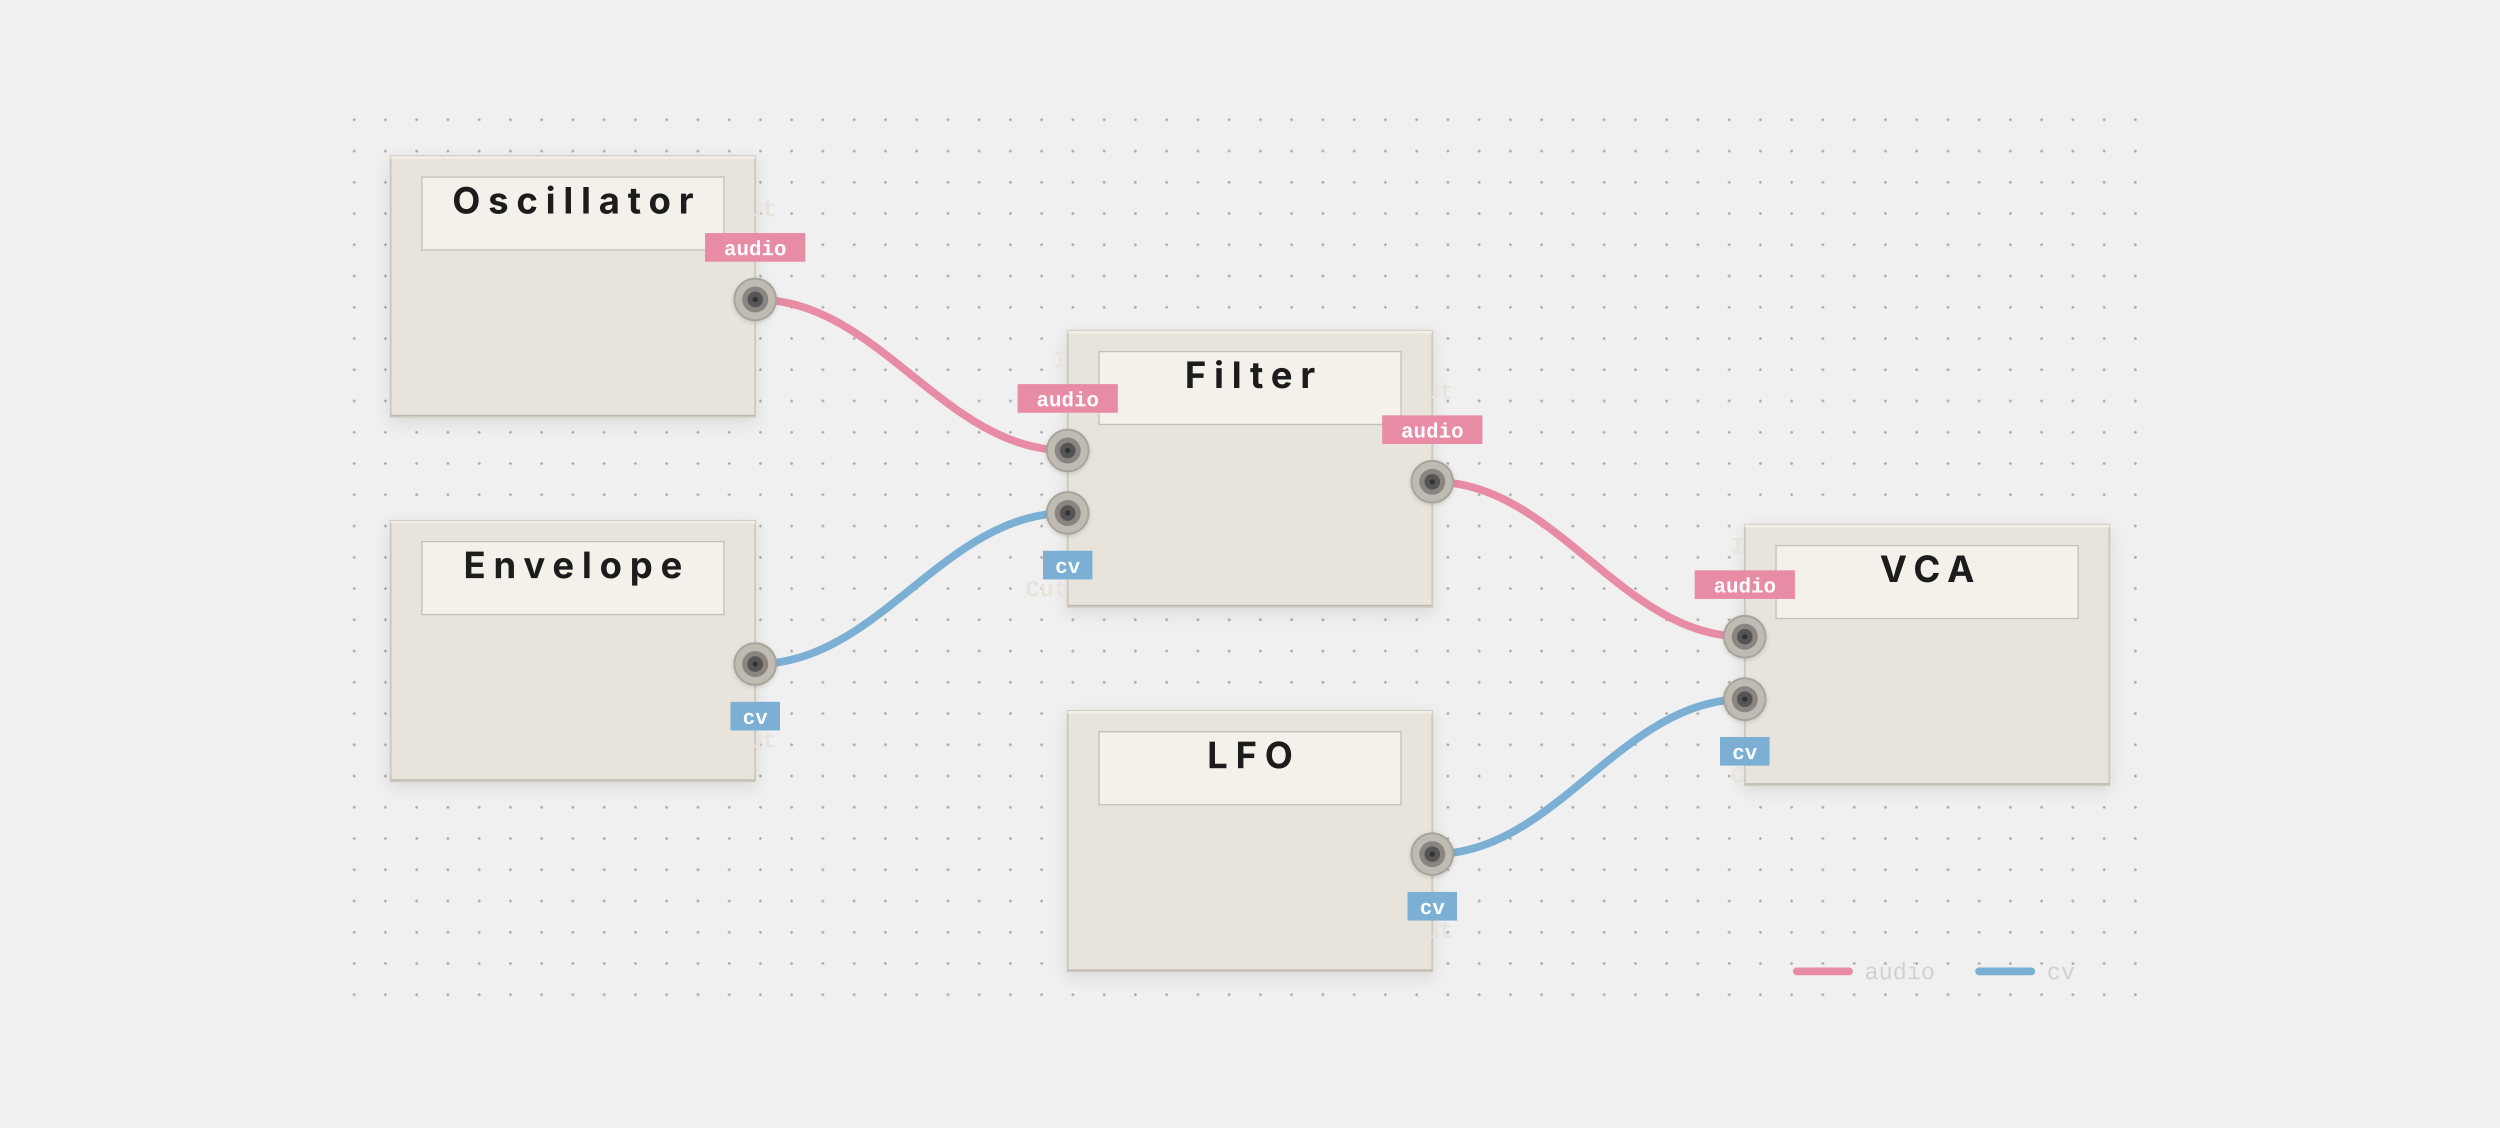
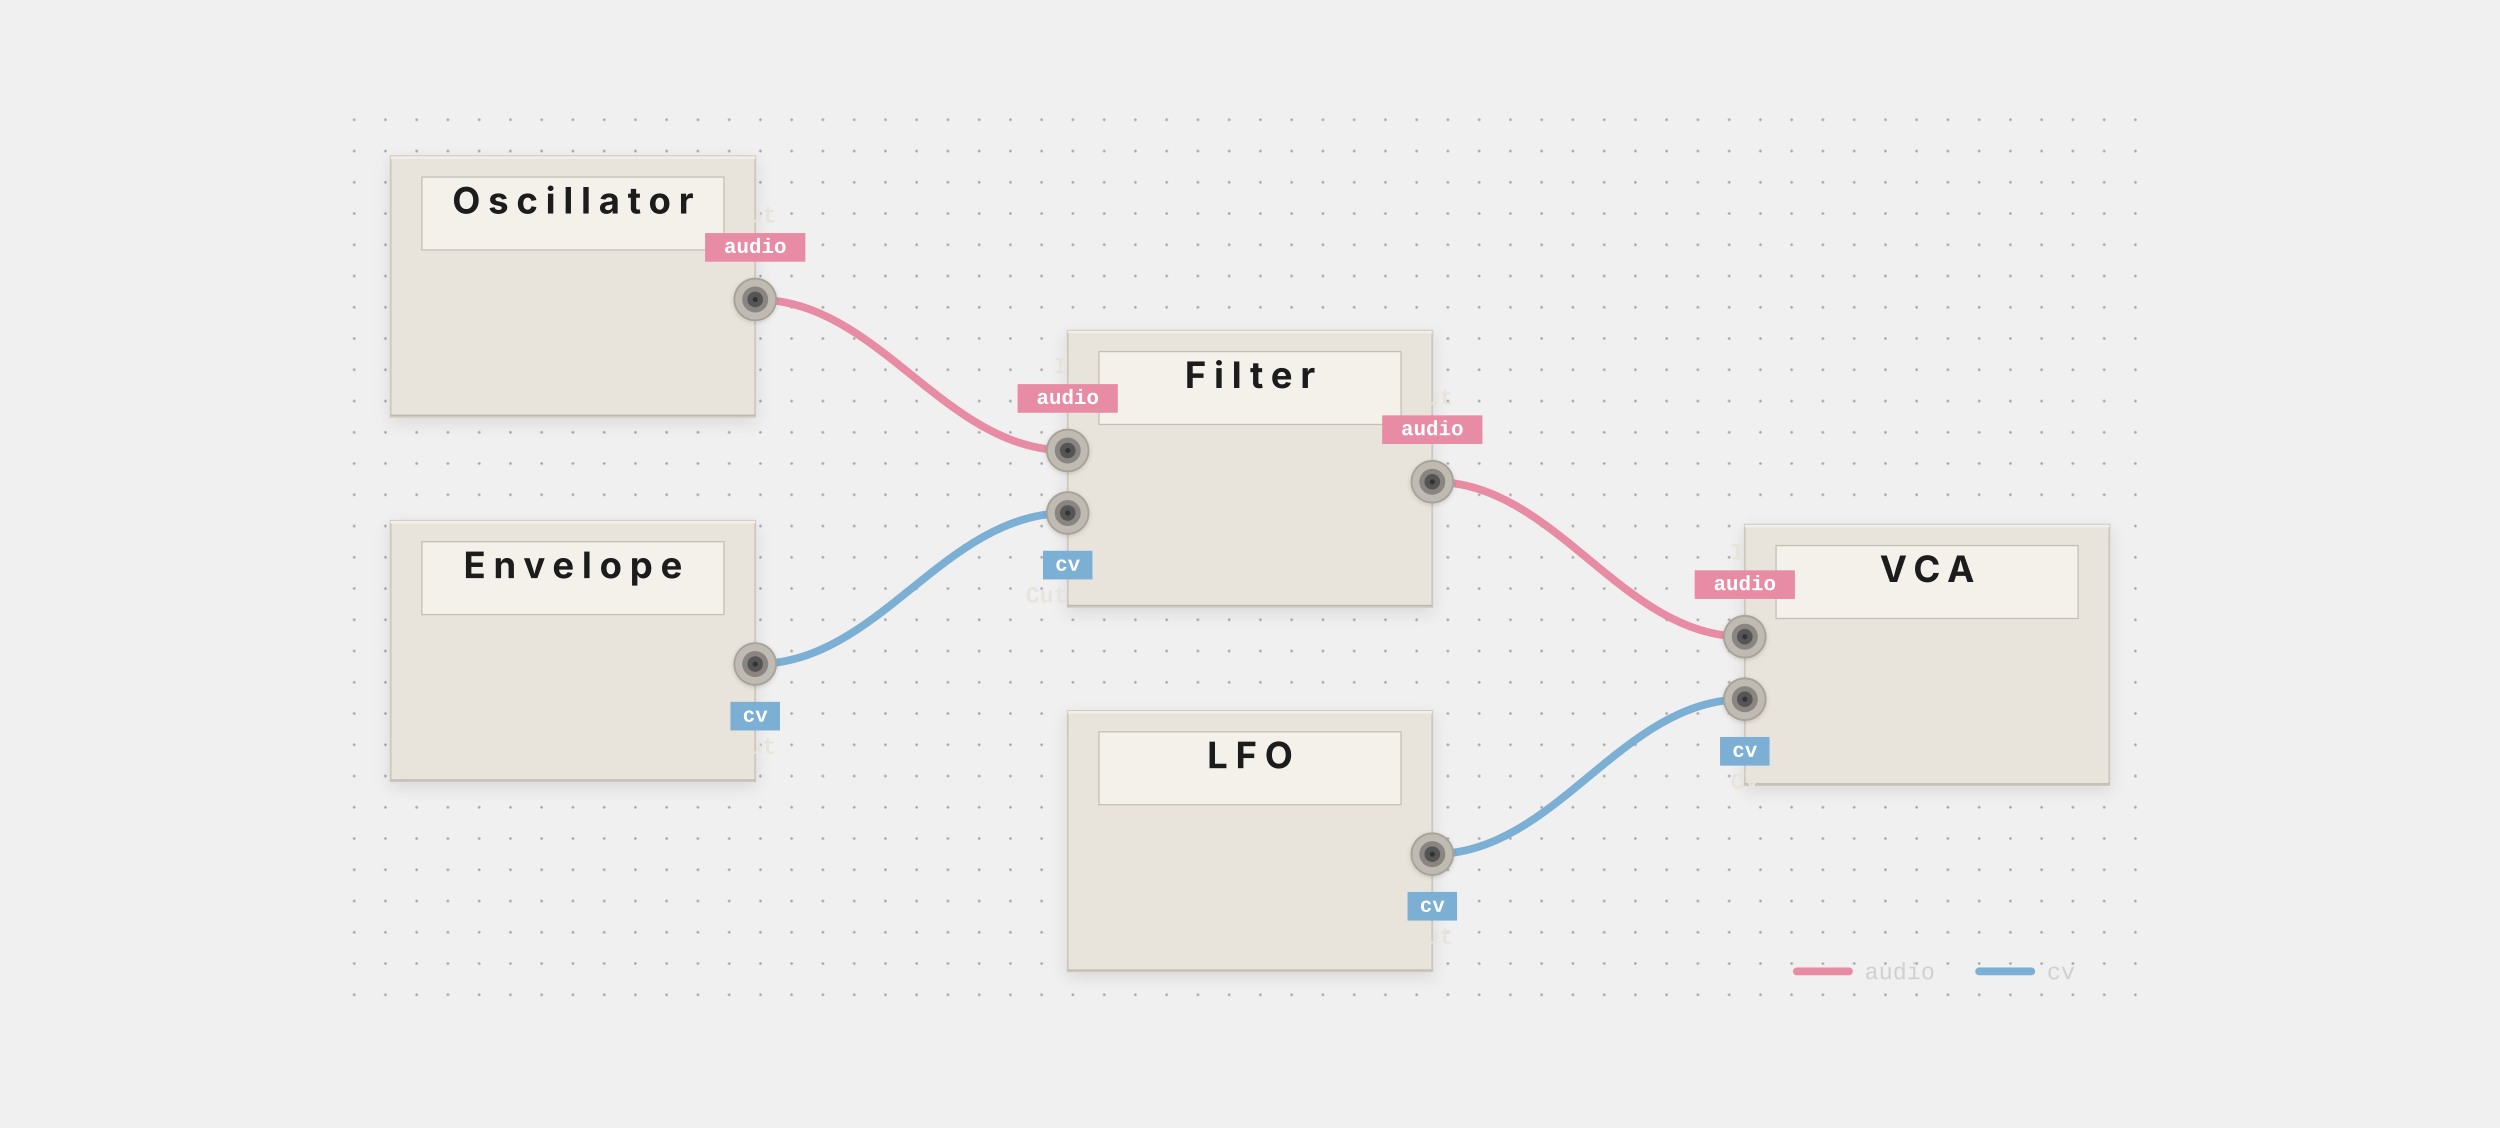
- <svg xmlns="http://www.w3.org/2000/svg" viewBox="-130 -40 960 433" width="100%" data-pf-min-width="960" role="img" aria-labelledby="pf-ab0a09-title pf-ab0a09-desc">
+ <svg xmlns="http://www.w3.org/2000/svg" viewBox="-130 -40 960 433" width="100%" data-pf-min-width="960" role="img" aria-labelledby="pf-36eff5-title pf-36eff5-desc">
  <style>@media print { .pf-panel, .pf-jack { filter: none; } }</style>
  <defs>
-     <filter id="pf-ab0a09-panel-shadow" x="-20%" y="-20%" width="140%" height="140%">
+     <filter id="pf-36eff5-panel-shadow" x="-20%" y="-20%" width="140%" height="140%">
      <feDropShadow dx="0" dy="2" stdDeviation="3" flood-opacity="0.1" />
    </filter>
-     <filter id="pf-ab0a09-jack-shadow" x="-20%" y="-20%" width="140%" height="140%">
+     <filter id="pf-36eff5-jack-shadow" x="-20%" y="-20%" width="140%" height="140%">
      <feDropShadow dx="0" dy="0.5" stdDeviation="0.8" flood-opacity="0.15" />
    </filter>
-     <pattern id="pf-ab0a09-dots" width="12" height="12" patternUnits="userSpaceOnUse">
+     <pattern id="pf-36eff5-dots" width="12" height="12" patternUnits="userSpaceOnUse">
      <circle cx="6" cy="6" r="0.5" fill="#555555" opacity="0.5" />
    </pattern>
  </defs>
  <g class="pf-layer-bg">
-     <rect width="700" height="353" fill="url(#pf-ab0a09-dots)" />
+     <rect width="700" height="353" fill="url(#pf-36eff5-dots)" />
  </g>
  <g class="pf-layer-cables">
    <path d="M 160 75 C 208 75, 232 133, 280 133" stroke="#e88ca5" stroke-width="3" fill="none" stroke-linecap="round" stroke-linejoin="round" data-connection="conn-0" data-signal="audio" />
    <path d="M 160 215 C 208 215, 232 157, 280 157" stroke="#7bafd4" stroke-width="3" fill="none" stroke-linecap="round" stroke-linejoin="round" data-connection="conn-1" data-signal="cv" />
    <path d="M 420 145 C 468 145, 492 204.5, 540 204.5" stroke="#e88ca5" stroke-width="3" fill="none" stroke-linecap="round" stroke-linejoin="round" data-connection="conn-2" data-signal="audio" />
    <path d="M 420 288 C 468 288, 492 228.5, 540 228.5" stroke="#7bafd4" stroke-width="3" fill="none" stroke-linecap="round" stroke-linejoin="round" data-connection="conn-3" data-signal="cv" />
    <circle cx="160" cy="75" r="3.5" fill="#d47a93" />
    <circle cx="280" cy="133" r="3.5" fill="#d47a93" />
    <circle cx="160" cy="215" r="3.5" fill="#6a9ec3" />
    <circle cx="280" cy="157" r="3.5" fill="#6a9ec3" />
    <circle cx="420" cy="145" r="3.5" fill="#d47a93" />
    <circle cx="540" cy="204.5" r="3.5" fill="#d47a93" />
    <circle cx="420" cy="288" r="3.5" fill="#6a9ec3" />
    <circle cx="540" cy="228.5" r="3.5" fill="#6a9ec3" />
  </g>
  <g class="pf-layer-panels">
-     <g data-module="Oscillator" filter="url(#pf-ab0a09-panel-shadow)">
+     <g data-module="Oscillator" filter="url(#pf-36eff5-panel-shadow)">
      <rect x="20" y="20" width="140" height="100" fill="#e8e4dc" stroke="#cec8be" stroke-width="0.75" rx="0" />
      <line x1="20" y1="20.5" x2="160" y2="20.5" stroke="#f2efe8" stroke-width="1" />
      <line x1="20" y1="119.5" x2="160" y2="119.5" stroke="#bdb8ae" stroke-width="0.5" />
      <rect x="32" y="28" width="116" height="28" fill="#f4f1ea" stroke="#c5c0b6" stroke-width="0.5" />
      <text x="90" y="42" text-anchor="middle" font-family="system-ui, -apple-system, BlinkMacSystemFont, 'Segoe UI', sans-serif" font-size="14" font-weight="700" fill="#1a1a1a" letter-spacing="3">Oscillator</text>
    </g>
-     <g data-module="Filter" filter="url(#pf-ab0a09-panel-shadow)">
+     <g data-module="Filter" filter="url(#pf-36eff5-panel-shadow)">
      <rect x="280" y="87" width="140" height="106" fill="#e8e4dc" stroke="#cec8be" stroke-width="0.75" rx="0" />
      <line x1="280" y1="87.5" x2="420" y2="87.5" stroke="#f2efe8" stroke-width="1" />
      <line x1="280" y1="192.5" x2="420" y2="192.5" stroke="#bdb8ae" stroke-width="0.5" />
      <rect x="292" y="95" width="116" height="28" fill="#f4f1ea" stroke="#c5c0b6" stroke-width="0.5" />
      <text x="350" y="109" text-anchor="middle" font-family="system-ui, -apple-system, BlinkMacSystemFont, 'Segoe UI', sans-serif" font-size="14" font-weight="700" fill="#1a1a1a" letter-spacing="3">Filter</text>
    </g>
-     <g data-module="Envelope" filter="url(#pf-ab0a09-panel-shadow)">
+     <g data-module="Envelope" filter="url(#pf-36eff5-panel-shadow)">
      <rect x="20" y="160" width="140" height="100" fill="#e8e4dc" stroke="#cec8be" stroke-width="0.75" rx="0" />
      <line x1="20" y1="160.5" x2="160" y2="160.5" stroke="#f2efe8" stroke-width="1" />
      <line x1="20" y1="259.5" x2="160" y2="259.5" stroke="#bdb8ae" stroke-width="0.5" />
      <rect x="32" y="168" width="116" height="28" fill="#f4f1ea" stroke="#c5c0b6" stroke-width="0.5" />
      <text x="90" y="182" text-anchor="middle" font-family="system-ui, -apple-system, BlinkMacSystemFont, 'Segoe UI', sans-serif" font-size="14" font-weight="700" fill="#1a1a1a" letter-spacing="3">Envelope</text>
    </g>
-     <g data-module="VCA" filter="url(#pf-ab0a09-panel-shadow)">
+     <g data-module="VCA" filter="url(#pf-36eff5-panel-shadow)">
      <rect x="540" y="161.5" width="140" height="100" fill="#e8e4dc" stroke="#cec8be" stroke-width="0.75" rx="0" />
      <line x1="540" y1="162" x2="680" y2="162" stroke="#f2efe8" stroke-width="1" />
      <line x1="540" y1="261" x2="680" y2="261" stroke="#bdb8ae" stroke-width="0.5" />
      <rect x="552" y="169.5" width="116" height="28" fill="#f4f1ea" stroke="#c5c0b6" stroke-width="0.5" />
      <text x="610" y="183.5" text-anchor="middle" font-family="system-ui, -apple-system, BlinkMacSystemFont, 'Segoe UI', sans-serif" font-size="14" font-weight="700" fill="#1a1a1a" letter-spacing="3">VCA</text>
    </g>
-     <g data-module="LFO" filter="url(#pf-ab0a09-panel-shadow)">
+     <g data-module="LFO" filter="url(#pf-36eff5-panel-shadow)">
      <rect x="280" y="233" width="140" height="100" fill="#e8e4dc" stroke="#cec8be" stroke-width="0.75" rx="0" />
      <line x1="280" y1="233.5" x2="420" y2="233.5" stroke="#f2efe8" stroke-width="1" />
      <line x1="280" y1="332.5" x2="420" y2="332.5" stroke="#bdb8ae" stroke-width="0.5" />
      <rect x="292" y="241" width="116" height="28" fill="#f4f1ea" stroke="#c5c0b6" stroke-width="0.5" />
      <text x="350" y="255" text-anchor="middle" font-family="system-ui, -apple-system, BlinkMacSystemFont, 'Segoe UI', sans-serif" font-size="14" font-weight="700" fill="#1a1a1a" letter-spacing="3">LFO</text>
    </g>
  </g>
  <g class="pf-layer-params" />
  <g class="pf-layer-jacks">
-     <g data-port="oscillator.out" filter="url(#pf-ab0a09-jack-shadow)">
+     <g data-port="oscillator.out" filter="url(#pf-36eff5-jack-shadow)">
      <circle cx="160" cy="75" r="8" fill="#c0bbb2" stroke="#a8a39a" stroke-width="0.75" />
      <circle cx="160" cy="75" r="5" fill="#8a8580" />
      <circle cx="160" cy="75" r="3" fill="#555555" />
      <circle cx="160" cy="75" r="1" fill="#333333" />
    </g>
-     <g data-port="filter.in" filter="url(#pf-ab0a09-jack-shadow)">
+     <g data-port="filter.in" filter="url(#pf-36eff5-jack-shadow)">
      <circle cx="280" cy="133" r="8" fill="#c0bbb2" stroke="#a8a39a" stroke-width="0.75" />
      <circle cx="280" cy="133" r="5" fill="#8a8580" />
      <circle cx="280" cy="133" r="3" fill="#555555" />
      <circle cx="280" cy="133" r="1" fill="#333333" />
    </g>
-     <g data-port="filter.cutoff" filter="url(#pf-ab0a09-jack-shadow)">
+     <g data-port="filter.cutoff" filter="url(#pf-36eff5-jack-shadow)">
      <circle cx="280" cy="157" r="8" fill="#c0bbb2" stroke="#a8a39a" stroke-width="0.75" />
      <circle cx="280" cy="157" r="5" fill="#8a8580" />
      <circle cx="280" cy="157" r="3" fill="#555555" />
      <circle cx="280" cy="157" r="1" fill="#333333" />
    </g>
-     <g data-port="filter.out" filter="url(#pf-ab0a09-jack-shadow)">
+     <g data-port="filter.out" filter="url(#pf-36eff5-jack-shadow)">
      <circle cx="420" cy="145" r="8" fill="#c0bbb2" stroke="#a8a39a" stroke-width="0.75" />
      <circle cx="420" cy="145" r="5" fill="#8a8580" />
      <circle cx="420" cy="145" r="3" fill="#555555" />
      <circle cx="420" cy="145" r="1" fill="#333333" />
    </g>
-     <g data-port="envelope.out" filter="url(#pf-ab0a09-jack-shadow)">
+     <g data-port="envelope.out" filter="url(#pf-36eff5-jack-shadow)">
      <circle cx="160" cy="215" r="8" fill="#c0bbb2" stroke="#a8a39a" stroke-width="0.75" />
      <circle cx="160" cy="215" r="5" fill="#8a8580" />
      <circle cx="160" cy="215" r="3" fill="#555555" />
      <circle cx="160" cy="215" r="1" fill="#333333" />
    </g>
-     <g data-port="vca.in" filter="url(#pf-ab0a09-jack-shadow)">
+     <g data-port="vca.in" filter="url(#pf-36eff5-jack-shadow)">
      <circle cx="540" cy="204.5" r="8" fill="#c0bbb2" stroke="#a8a39a" stroke-width="0.75" />
      <circle cx="540" cy="204.5" r="5" fill="#8a8580" />
      <circle cx="540" cy="204.5" r="3" fill="#555555" />
      <circle cx="540" cy="204.5" r="1" fill="#333333" />
    </g>
-     <g data-port="vca.cv" filter="url(#pf-ab0a09-jack-shadow)">
+     <g data-port="vca.cv" filter="url(#pf-36eff5-jack-shadow)">
      <circle cx="540" cy="228.5" r="8" fill="#c0bbb2" stroke="#a8a39a" stroke-width="0.75" />
      <circle cx="540" cy="228.5" r="5" fill="#8a8580" />
      <circle cx="540" cy="228.5" r="3" fill="#555555" />
      <circle cx="540" cy="228.5" r="1" fill="#333333" />
    </g>
-     <g data-port="lfo.out" filter="url(#pf-ab0a09-jack-shadow)">
+     <g data-port="lfo.out" filter="url(#pf-36eff5-jack-shadow)">
      <circle cx="420" cy="288" r="8" fill="#c0bbb2" stroke="#a8a39a" stroke-width="0.75" />
      <circle cx="420" cy="288" r="5" fill="#8a8580" />
      <circle cx="420" cy="288" r="3" fill="#555555" />
      <circle cx="420" cy="288" r="1" fill="#333333" />
    </g>
  </g>
  <g class="pf-layer-labels">
-     <text x="160" y="43" font-family="'SF Mono', 'Fira Code', Consolas, 'Courier New', monospace" font-size="9" fill="#e8e4dc" font-weight="600" text-anchor="middle">Out</text>
+     <text x="160" y="43" font-family="'SF Mono', 'Fira Code', Consolas, 'Courier New', monospace" font-size="9" fill="#e8e4dc" font-weight="600" text-anchor="middle" dominant-baseline="central">Out</text>
    <rect class="pf-port-pill" x="140.75" y="49.5" width="38.5" height="11" rx="0" fill="#e88ca5" data-signal="audio" />
-     <text class="pf-port-pill-text" x="160" y="58" text-anchor="middle" font-family="'SF Mono', 'Fira Code', Consolas, 'Courier New', monospace" font-size="8" fill="#ffffff" font-weight="600">audio</text>
-     <text x="280" y="101" font-family="'SF Mono', 'Fira Code', Consolas, 'Courier New', monospace" font-size="9" fill="#e8e4dc" font-weight="600" text-anchor="middle">In</text>
+     <text class="pf-port-pill-text" x="160" y="55" text-anchor="middle" dominant-baseline="central" font-family="'SF Mono', 'Fira Code', Consolas, 'Courier New', monospace" font-size="8" fill="#ffffff" font-weight="600">audio</text>
+     <text x="280" y="101" font-family="'SF Mono', 'Fira Code', Consolas, 'Courier New', monospace" font-size="9" fill="#e8e4dc" font-weight="600" text-anchor="middle" dominant-baseline="central">In</text>
    <rect class="pf-port-pill" x="260.75" y="107.5" width="38.5" height="11" rx="0" fill="#e88ca5" data-signal="audio" />
-     <text class="pf-port-pill-text" x="280" y="116" text-anchor="middle" font-family="'SF Mono', 'Fira Code', Consolas, 'Courier New', monospace" font-size="8" fill="#ffffff" font-weight="600">audio</text>
-     <text x="280" y="189" font-family="'SF Mono', 'Fira Code', Consolas, 'Courier New', monospace" font-size="9" fill="#e8e4dc" font-weight="600" text-anchor="middle">Cutoff</text>
+     <text class="pf-port-pill-text" x="280" y="113" text-anchor="middle" dominant-baseline="central" font-family="'SF Mono', 'Fira Code', Consolas, 'Courier New', monospace" font-size="8" fill="#ffffff" font-weight="600">audio</text>
+     <text x="280" y="189" font-family="'SF Mono', 'Fira Code', Consolas, 'Courier New', monospace" font-size="9" fill="#e8e4dc" font-weight="600" text-anchor="middle" dominant-baseline="central">Cutoff</text>
    <rect class="pf-port-pill" x="270.5" y="171.5" width="19" height="11" rx="0" fill="#7bafd4" data-signal="cv" />
-     <text class="pf-port-pill-text" x="280" y="180" text-anchor="middle" font-family="'SF Mono', 'Fira Code', Consolas, 'Courier New', monospace" font-size="8" fill="#ffffff" font-weight="600">cv</text>
-     <text x="420" y="113" font-family="'SF Mono', 'Fira Code', Consolas, 'Courier New', monospace" font-size="9" fill="#e8e4dc" font-weight="600" text-anchor="middle">Out</text>
+     <text class="pf-port-pill-text" x="280" y="177" text-anchor="middle" dominant-baseline="central" font-family="'SF Mono', 'Fira Code', Consolas, 'Courier New', monospace" font-size="8" fill="#ffffff" font-weight="600">cv</text>
+     <text x="420" y="113" font-family="'SF Mono', 'Fira Code', Consolas, 'Courier New', monospace" font-size="9" fill="#e8e4dc" font-weight="600" text-anchor="middle" dominant-baseline="central">Out</text>
    <rect class="pf-port-pill" x="400.75" y="119.5" width="38.5" height="11" rx="0" fill="#e88ca5" data-signal="audio" />
-     <text class="pf-port-pill-text" x="420" y="128" text-anchor="middle" font-family="'SF Mono', 'Fira Code', Consolas, 'Courier New', monospace" font-size="8" fill="#ffffff" font-weight="600">audio</text>
-     <text x="160" y="247" font-family="'SF Mono', 'Fira Code', Consolas, 'Courier New', monospace" font-size="9" fill="#e8e4dc" font-weight="600" text-anchor="middle">Out</text>
+     <text class="pf-port-pill-text" x="420" y="125" text-anchor="middle" dominant-baseline="central" font-family="'SF Mono', 'Fira Code', Consolas, 'Courier New', monospace" font-size="8" fill="#ffffff" font-weight="600">audio</text>
+     <text x="160" y="247" font-family="'SF Mono', 'Fira Code', Consolas, 'Courier New', monospace" font-size="9" fill="#e8e4dc" font-weight="600" text-anchor="middle" dominant-baseline="central">Out</text>
    <rect class="pf-port-pill" x="150.5" y="229.5" width="19" height="11" rx="0" fill="#7bafd4" data-signal="cv" />
-     <text class="pf-port-pill-text" x="160" y="238" text-anchor="middle" font-family="'SF Mono', 'Fira Code', Consolas, 'Courier New', monospace" font-size="8" fill="#ffffff" font-weight="600">cv</text>
-     <text x="540" y="172.5" font-family="'SF Mono', 'Fira Code', Consolas, 'Courier New', monospace" font-size="9" fill="#e8e4dc" font-weight="600" text-anchor="middle">In</text>
+     <text class="pf-port-pill-text" x="160" y="235" text-anchor="middle" dominant-baseline="central" font-family="'SF Mono', 'Fira Code', Consolas, 'Courier New', monospace" font-size="8" fill="#ffffff" font-weight="600">cv</text>
+     <text x="540" y="172.5" font-family="'SF Mono', 'Fira Code', Consolas, 'Courier New', monospace" font-size="9" fill="#e8e4dc" font-weight="600" text-anchor="middle" dominant-baseline="central">In</text>
    <rect class="pf-port-pill" x="520.75" y="179" width="38.5" height="11" rx="0" fill="#e88ca5" data-signal="audio" />
-     <text class="pf-port-pill-text" x="540" y="187.5" text-anchor="middle" font-family="'SF Mono', 'Fira Code', Consolas, 'Courier New', monospace" font-size="8" fill="#ffffff" font-weight="600">audio</text>
-     <text x="540" y="260.5" font-family="'SF Mono', 'Fira Code', Consolas, 'Courier New', monospace" font-size="9" fill="#e8e4dc" font-weight="600" text-anchor="middle">CV</text>
+     <text class="pf-port-pill-text" x="540" y="184.5" text-anchor="middle" dominant-baseline="central" font-family="'SF Mono', 'Fira Code', Consolas, 'Courier New', monospace" font-size="8" fill="#ffffff" font-weight="600">audio</text>
+     <text x="540" y="260.5" font-family="'SF Mono', 'Fira Code', Consolas, 'Courier New', monospace" font-size="9" fill="#e8e4dc" font-weight="600" text-anchor="middle" dominant-baseline="central">CV</text>
    <rect class="pf-port-pill" x="530.5" y="243" width="19" height="11" rx="0" fill="#7bafd4" data-signal="cv" />
-     <text class="pf-port-pill-text" x="540" y="251.5" text-anchor="middle" font-family="'SF Mono', 'Fira Code', Consolas, 'Courier New', monospace" font-size="8" fill="#ffffff" font-weight="600">cv</text>
-     <text x="420" y="320" font-family="'SF Mono', 'Fira Code', Consolas, 'Courier New', monospace" font-size="9" fill="#e8e4dc" font-weight="600" text-anchor="middle">Out</text>
+     <text class="pf-port-pill-text" x="540" y="248.5" text-anchor="middle" dominant-baseline="central" font-family="'SF Mono', 'Fira Code', Consolas, 'Courier New', monospace" font-size="8" fill="#ffffff" font-weight="600">cv</text>
+     <text x="420" y="320" font-family="'SF Mono', 'Fira Code', Consolas, 'Courier New', monospace" font-size="9" fill="#e8e4dc" font-weight="600" text-anchor="middle" dominant-baseline="central">Out</text>
    <rect class="pf-port-pill" x="410.5" y="302.5" width="19" height="11" rx="0" fill="#7bafd4" data-signal="cv" />
-     <text class="pf-port-pill-text" x="420" y="311" text-anchor="middle" font-family="'SF Mono', 'Fira Code', Consolas, 'Courier New', monospace" font-size="8" fill="#ffffff" font-weight="600">cv</text>
+     <text class="pf-port-pill-text" x="420" y="308" text-anchor="middle" dominant-baseline="central" font-family="'SF Mono', 'Fira Code', Consolas, 'Courier New', monospace" font-size="8" fill="#ffffff" font-weight="600">cv</text>
  </g>
  <g class="pf-layer-annotations" />
  <g class="pf-layer-legend">
    <g transform="translate(560, 333)">
      <line x1="0" y1="0" x2="20" y2="0" stroke="#e88ca5" stroke-width="3" stroke-linecap="round" />
      <text x="26" y="3" font-family="'SF Mono', 'Fira Code', Consolas, 'Courier New', monospace" font-size="9" fill="#d0d0d0">audio</text>
    </g>
    <g transform="translate(630, 333)">
      <line x1="0" y1="0" x2="20" y2="0" stroke="#7bafd4" stroke-width="3" stroke-linecap="round" />
      <text x="26" y="3" font-family="'SF Mono', 'Fira Code', Consolas, 'Courier New', monospace" font-size="9" fill="#d0d0d0">cv</text>
    </g>
  </g>
</svg>
